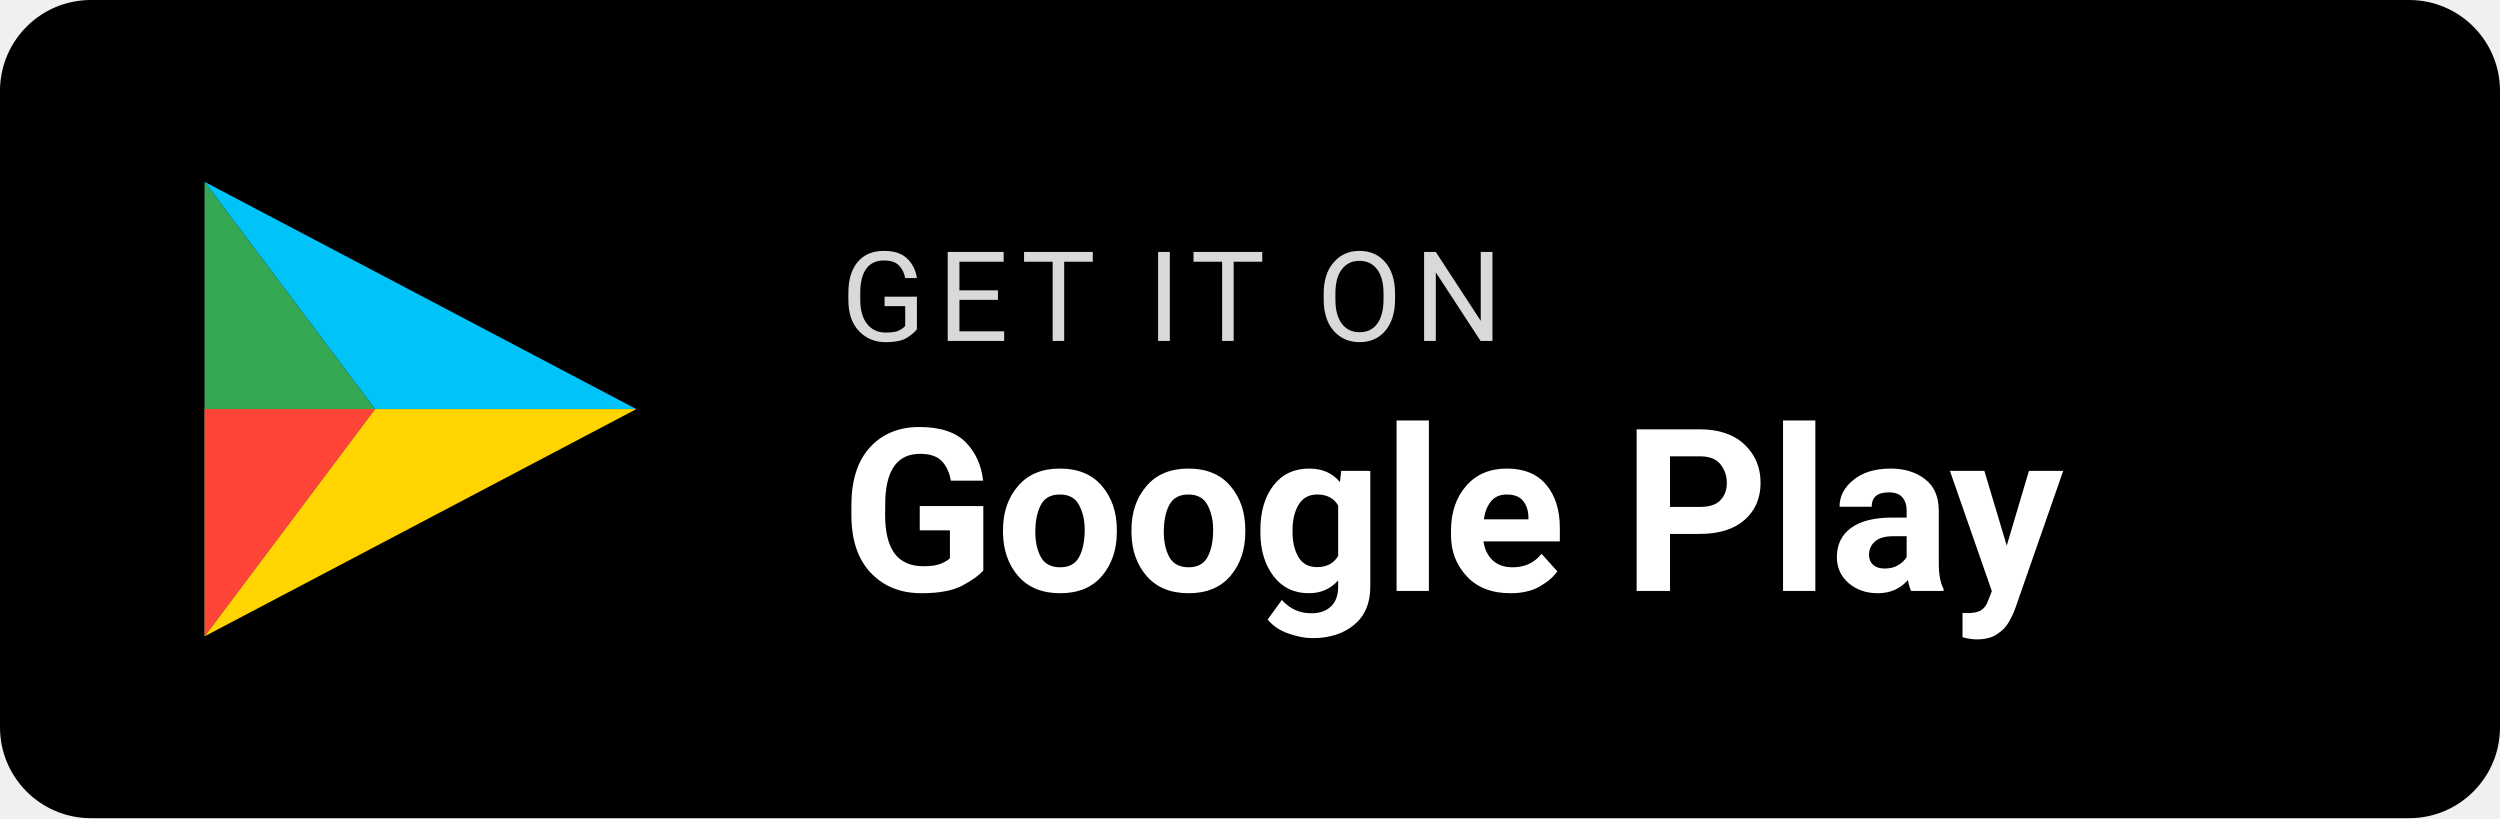
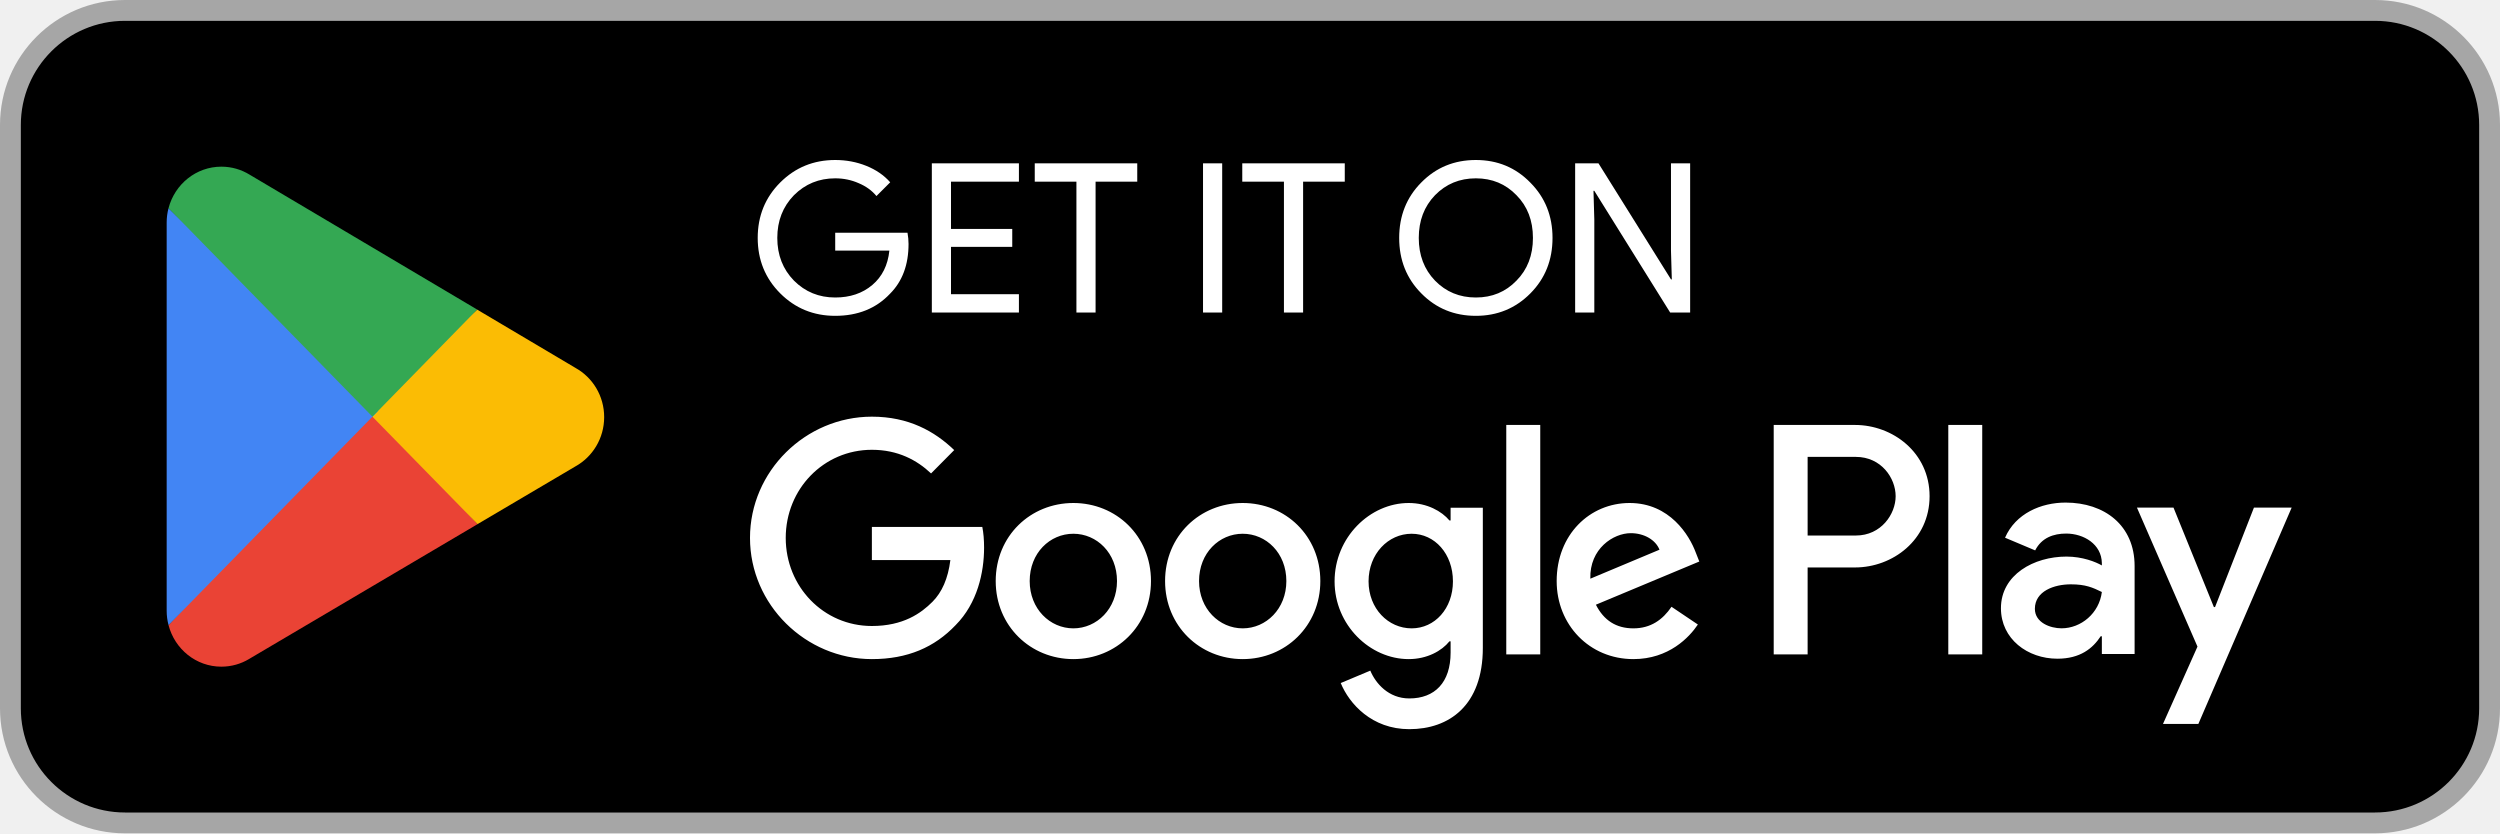
- <svg xmlns="http://www.w3.org/2000/svg" width="220" height="72" viewBox="0 0 220 72" role="img" aria-label="Get it on Google Play">
-   <rect width="220" height="72" rx="8" fill="#000000" />
-   <g transform="translate(18,16)">
-     <path d="M0 0 L0 40 L15 20 Z" fill="#34A853" />
-     <path d="M0 0 L15 20 L38 20 Z" fill="#00C3F7" />
-     <path d="M0 40 L15 20 L38 20 Z" fill="#FFD400" />
-     <path d="M0 40 L15 20 L0 20 Z" fill="#FF4438" />
-     <path d="M38 20 L15 20 L0 0 Z" fill="#00C3F7" opacity="0" />
-   </g>
-   <text x="74" y="30" fill="#FFFFFF" opacity="0.85" font-family="Roboto, Arial, sans-serif" font-size="11" letter-spacing="1">GET IT ON</text>
-   <text x="74" y="52" fill="#FFFFFF" font-family="Roboto, Arial, sans-serif" font-size="20" font-weight="700">Google Play</text>
+ <svg xmlns="http://www.w3.org/2000/svg" width="120" height="40" viewBox="0 0 120 40" fill="none">
+   <rect x="0.5" y="0.5" width="119" height="39" rx="5.5" fill="black" />
+   <rect x="0.5" y="0.5" width="119" height="39" rx="5.5" stroke="#A6A6A6" />
+   <path d="M17.805 19.462L8.09 30.006C8.091 30.008 8.091 30.011 8.091 30.012C8.39 31.157 9.412 32 10.625 32C11.111 32 11.566 31.866 11.957 31.631L11.988 31.612L22.923 25.159L17.805 19.462Z" fill="#EA4335" />
+   <path d="M27.633 17.666L27.624 17.66L22.903 14.861L17.584 19.701L22.922 25.158L27.618 22.388C28.441 21.932 29 21.045 29 20.022C29 19.005 28.449 18.122 27.633 17.666Z" fill="#FBBC04" />
+   <path d="M8.089 9.993C8.031 10.213 8 10.445 8 10.684V29.316C8 29.555 8.031 29.787 8.09 30.006L18.139 19.731L8.089 9.993Z" fill="#4285F4" />
+   <path d="M17.877 20L22.904 14.859L11.982 8.384C11.585 8.14 11.121 8 10.626 8C9.412 8 8.389 8.844 8.09 9.99C8.09 9.991 8.089 9.992 8.089 9.993L17.877 20Z" fill="#34A853" />
+   <path d="M43.61 11.71C43.61 12.71 43.313 13.507 42.72 14.1C42.053 14.807 41.177 15.16 40.09 15.16C39.05 15.16 38.17 14.8 37.45 14.08C36.73 13.36 36.37 12.473 36.37 11.42C36.37 10.367 36.73 9.48 37.45 8.76C38.17 8.04 39.05 7.68 40.09 7.68C40.617 7.68 41.113 7.773 41.58 7.96C42.047 8.147 42.43 8.41 42.73 8.75L42.07 9.41C41.85 9.143 41.563 8.937 41.21 8.79C40.863 8.637 40.49 8.56 40.09 8.56C39.31 8.56 38.65 8.83 38.11 9.37C37.577 9.917 37.31 10.6 37.31 11.42C37.31 12.24 37.577 12.923 38.11 13.47C38.65 14.01 39.31 14.28 40.09 14.28C40.803 14.28 41.397 14.08 41.87 13.68C42.343 13.28 42.617 12.73 42.69 12.03H40.09V11.17H43.56C43.593 11.357 43.61 11.537 43.61 11.71ZM48.908 7.84V8.72H45.648V10.99H48.588V11.85H45.648V14.12H48.908V15H44.728V7.84H48.908ZM52.588 8.72V15H51.668V8.72H49.668V7.84H54.588V8.72H52.588ZM58.665 15H57.745V7.84H58.665V15ZM62.549 8.72V15H61.629V8.72H59.629V7.84H64.549V8.72H62.549ZM74.521 11.42C74.521 12.48 74.168 13.367 73.461 14.08C72.748 14.8 71.874 15.16 70.841 15.16C69.801 15.16 68.928 14.8 68.221 14.08C67.514 13.367 67.161 12.48 67.161 11.42C67.161 10.36 67.514 9.473 68.221 8.76C68.928 8.04 69.801 7.68 70.841 7.68C71.881 7.68 72.754 8.043 73.461 8.77C74.168 9.483 74.521 10.367 74.521 11.42ZM68.101 11.42C68.101 12.247 68.361 12.93 68.881 13.47C69.408 14.01 70.061 14.28 70.841 14.28C71.621 14.28 72.271 14.01 72.791 13.47C73.318 12.937 73.581 12.253 73.581 11.42C73.581 10.587 73.318 9.903 72.791 9.37C72.271 8.83 71.621 8.56 70.841 8.56C70.061 8.56 69.408 8.83 68.881 9.37C68.361 9.91 68.101 10.593 68.101 11.42ZM76.527 15H75.607V7.84H76.727L80.207 13.41H80.247L80.207 12.03V7.84H81.127V15H80.167L76.527 9.16H76.487L76.527 10.54V15Z" fill="white" />
+   <path d="M93.518 31.41H95.147V20.398H93.518V31.41ZM108.189 24.365L106.322 29.139H106.266L104.328 24.365H102.573L105.479 31.037L103.823 34.749H105.521L110 24.365H108.189ZM98.952 30.159C98.418 30.159 97.674 29.89 97.674 29.223C97.674 28.374 98.6 28.048 99.4 28.048C100.116 28.048 100.454 28.204 100.889 28.416C100.762 29.436 99.892 30.159 98.952 30.159ZM99.148 24.124C97.969 24.124 96.747 24.648 96.242 25.81L97.688 26.419C97.997 25.81 98.572 25.611 99.176 25.611C100.019 25.611 100.875 26.121 100.889 27.028V27.141C100.594 26.971 99.963 26.716 99.19 26.716C97.632 26.716 96.045 27.581 96.045 29.195C96.045 30.669 97.323 31.618 98.755 31.618C99.85 31.618 100.454 31.122 100.833 30.541H100.889V31.391H102.461V27.169C102.461 25.215 101.015 24.124 99.148 24.124ZM89.082 25.705H86.766V21.931H89.082C90.3 21.931 90.991 22.948 90.991 23.818C90.991 24.671 90.3 25.705 89.082 25.705ZM89.04 20.398H85.138V31.41H86.766V27.238H89.04C90.845 27.238 92.62 25.918 92.62 23.818C92.62 21.717 90.845 20.398 89.04 20.398ZM67.758 30.161C66.633 30.161 65.691 29.21 65.691 27.905C65.691 26.585 66.633 25.62 67.758 25.62C68.87 25.62 69.741 26.585 69.741 27.905C69.741 29.21 68.87 30.161 67.758 30.161ZM69.629 24.981H69.572C69.206 24.542 68.504 24.144 67.618 24.144C65.761 24.144 64.06 25.79 64.06 27.905C64.06 30.005 65.761 31.637 67.618 31.637C68.504 31.637 69.206 31.24 69.572 30.785H69.629V31.325C69.629 32.758 68.87 33.525 67.646 33.525C66.647 33.525 66.028 32.8 65.775 32.19L64.355 32.786C64.763 33.78 65.846 35 67.646 35C69.558 35 71.176 33.865 71.176 31.098V24.371H69.629V24.981ZM72.301 31.41H73.932V20.397H72.301V31.41ZM76.336 27.777C76.294 26.33 77.447 25.592 78.277 25.592C78.924 25.592 79.472 25.918 79.655 26.386L76.336 27.777ZM81.399 26.528C81.09 25.691 80.147 24.144 78.221 24.144C76.308 24.144 74.72 25.662 74.72 27.891C74.72 29.991 76.294 31.637 78.403 31.637C80.105 31.637 81.09 30.587 81.498 29.977L80.232 29.125C79.81 29.749 79.233 30.161 78.403 30.161C77.574 30.161 76.983 29.777 76.603 29.026L81.567 26.953L81.399 26.528ZM41.85 25.294V26.883H45.618C45.506 27.777 45.211 28.43 44.761 28.883C44.212 29.437 43.354 30.048 41.85 30.048C39.529 30.048 37.715 28.16 37.715 25.819C37.715 23.477 39.529 21.59 41.85 21.59C43.102 21.59 44.016 22.087 44.691 22.725L45.802 21.604C44.859 20.696 43.608 20 41.85 20C38.672 20 36 22.612 36 25.819C36 29.026 38.672 31.637 41.85 31.637C43.565 31.637 44.859 31.069 45.871 30.005C46.913 28.955 47.236 27.479 47.236 26.287C47.236 25.918 47.208 25.578 47.151 25.294H41.85ZM51.521 30.161C50.396 30.161 49.425 29.224 49.425 27.891C49.425 26.542 50.396 25.62 51.521 25.62C52.645 25.62 53.616 26.542 53.616 27.891C53.616 29.224 52.645 30.161 51.521 30.161ZM51.521 24.144C49.467 24.144 47.794 25.719 47.794 27.891C47.794 30.048 49.467 31.637 51.521 31.637C53.574 31.637 55.247 30.048 55.247 27.891C55.247 25.719 53.574 24.144 51.521 24.144ZM59.65 30.161C58.525 30.161 57.554 29.224 57.554 27.891C57.554 26.542 58.525 25.62 59.65 25.62C60.775 25.62 61.745 26.542 61.745 27.891C61.745 29.224 60.775 30.161 59.65 30.161ZM59.65 24.144C57.597 24.144 55.924 25.719 55.924 27.891C55.924 30.048 57.597 31.637 59.65 31.637C61.703 31.637 63.376 30.048 63.376 27.891C63.376 25.719 61.703 24.144 59.65 24.144Z" fill="white" />
</svg>
